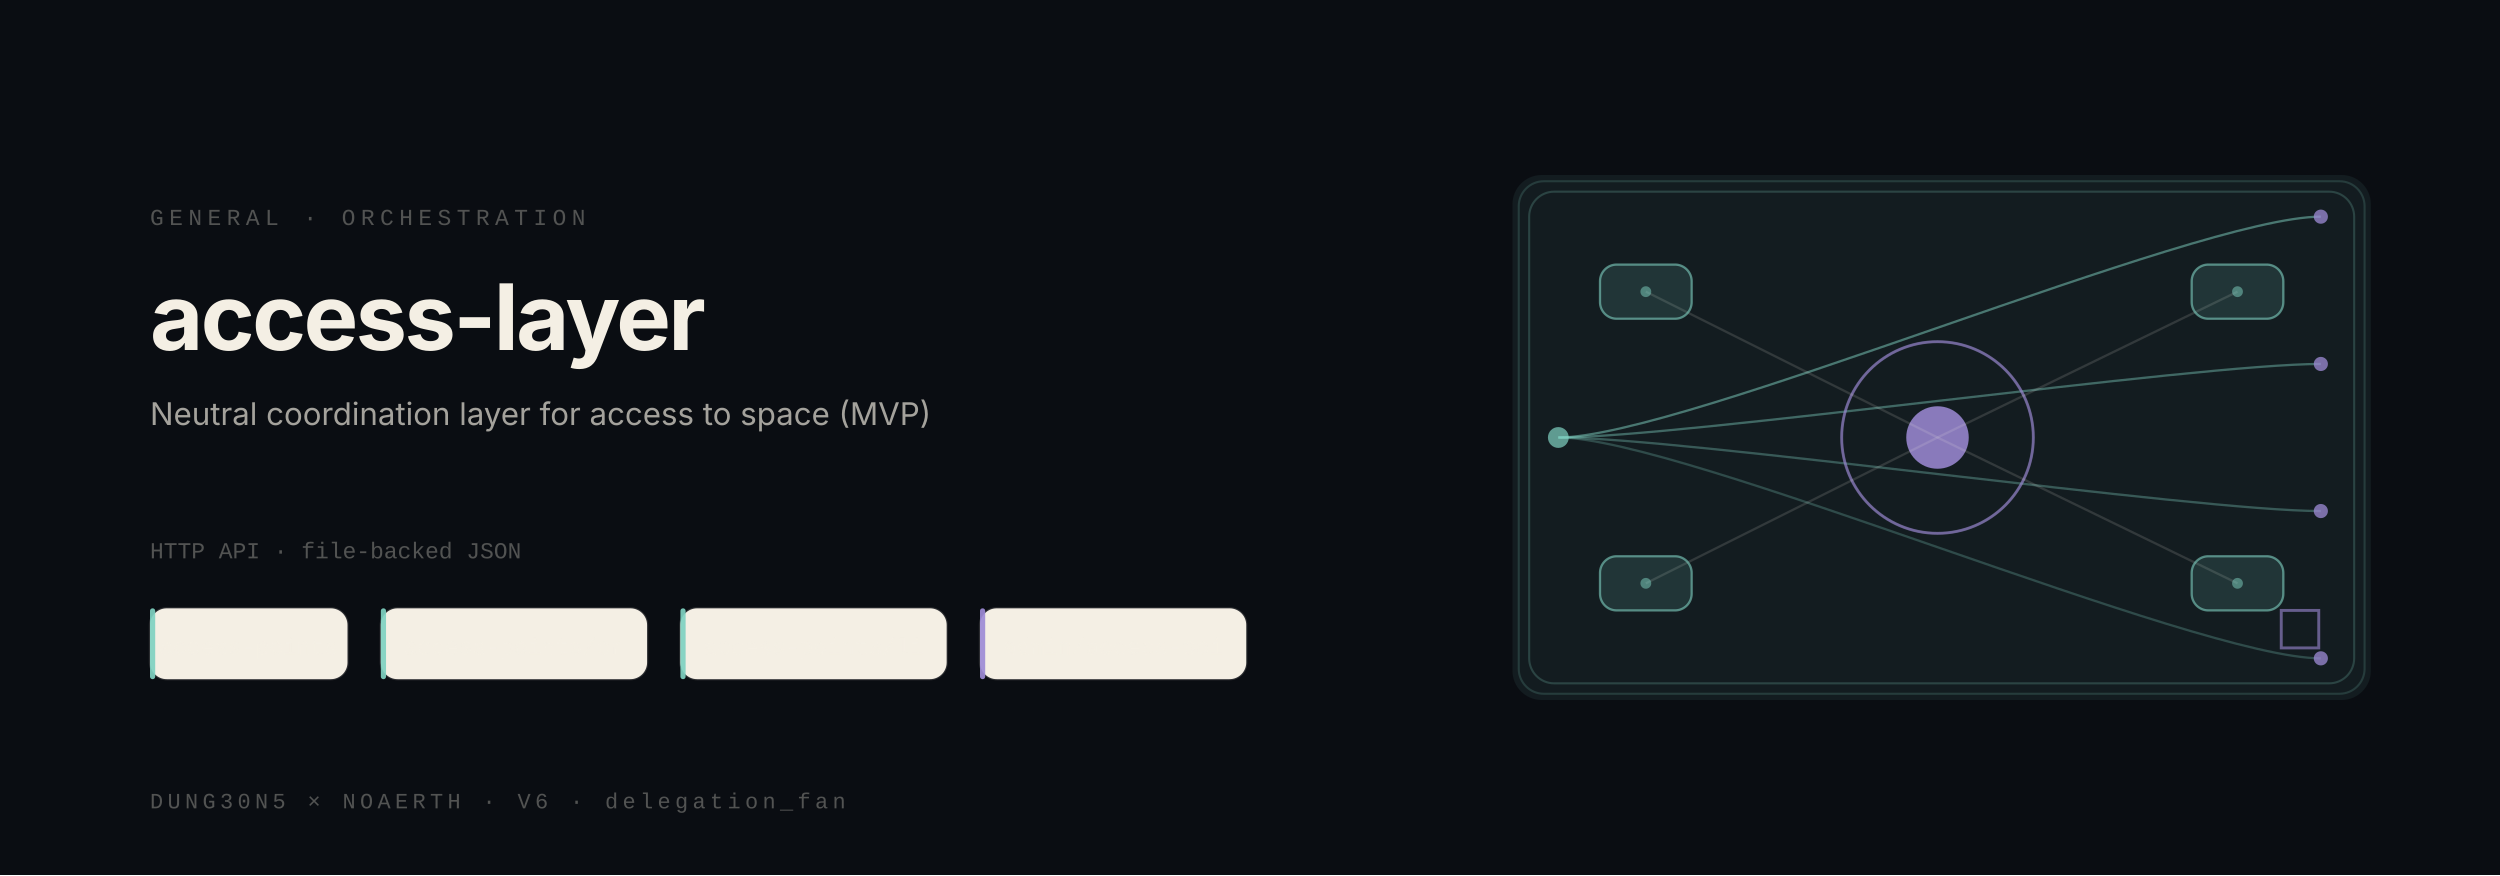
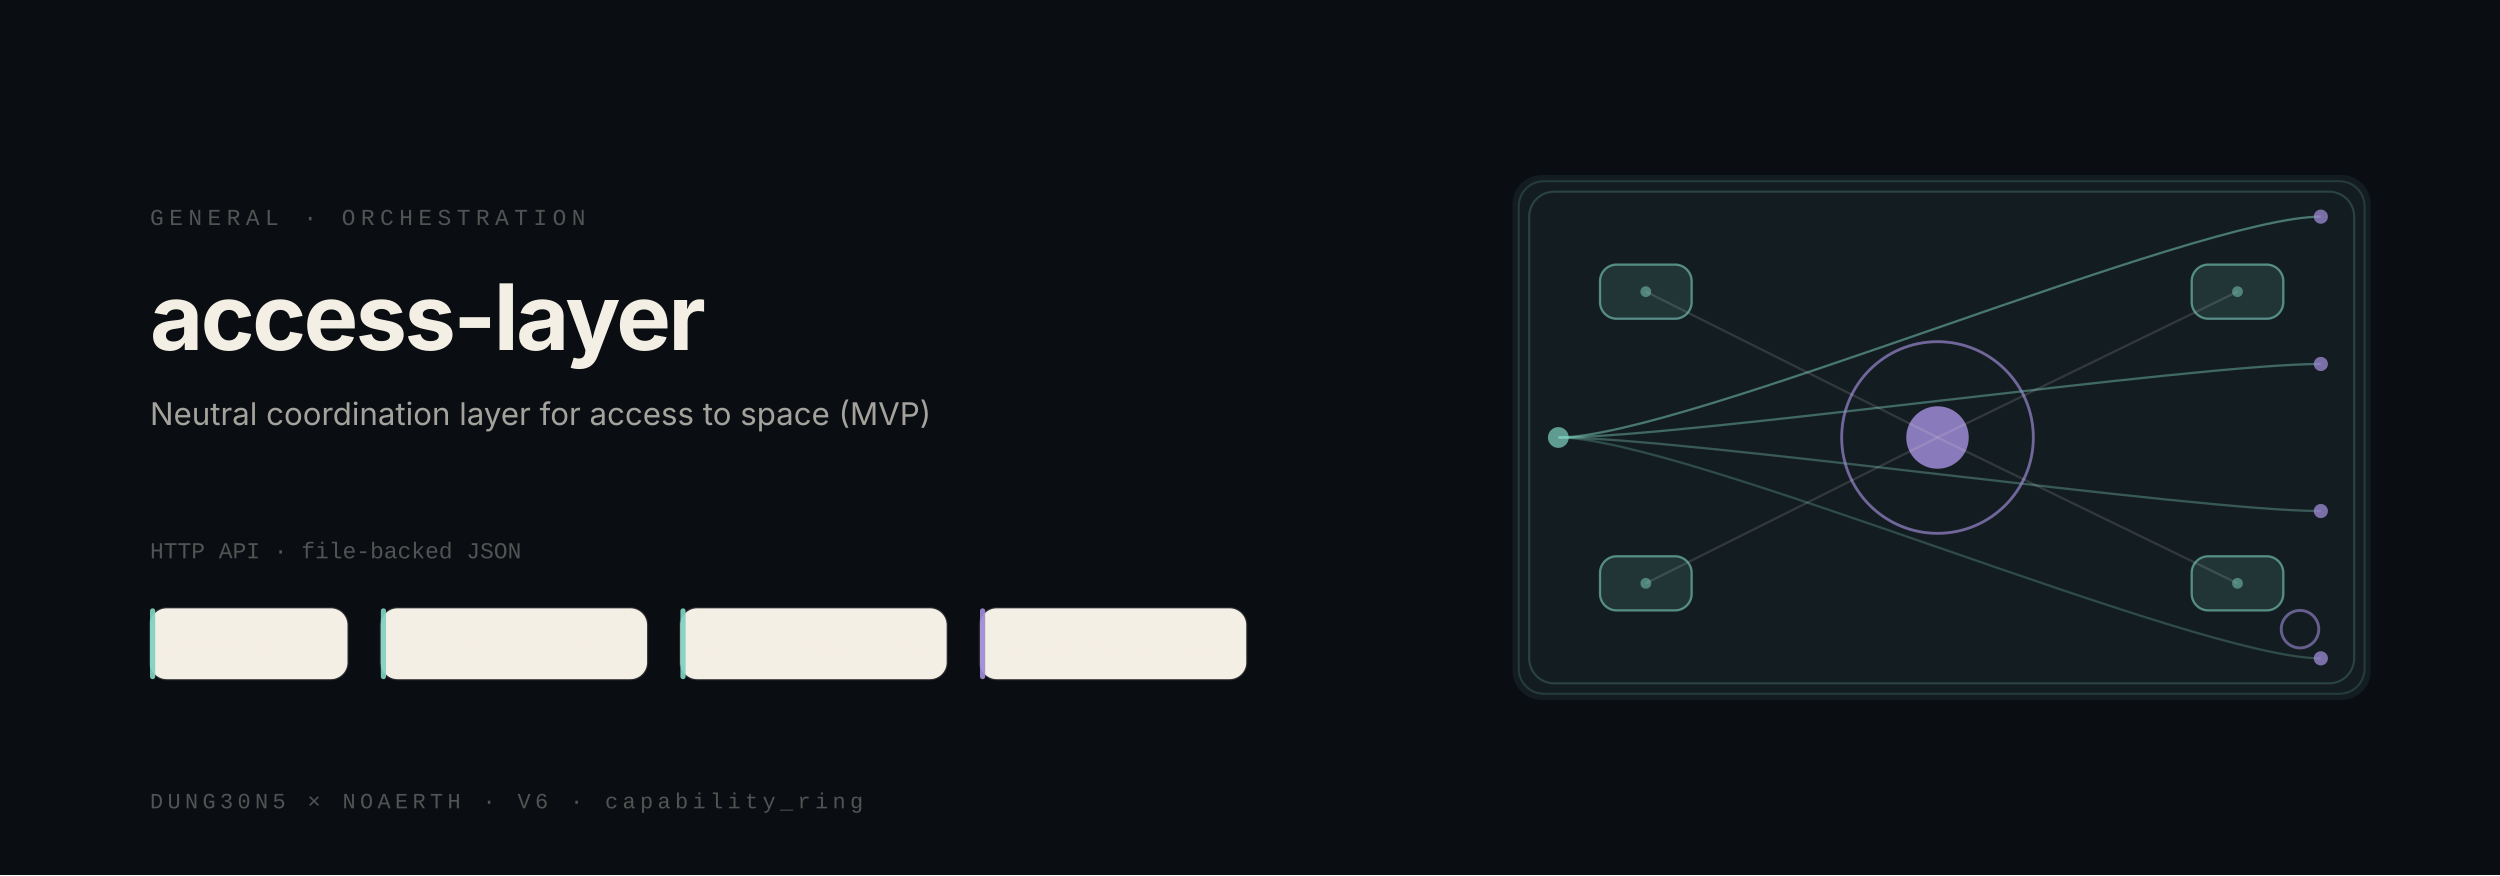
<svg xmlns="http://www.w3.org/2000/svg" viewBox="0 0 1200 420" width="1200" height="420" role="img" aria-label="access-layer: nodes advertise, a coordinator selects, work converges">
  <rect width="1200" height="420" fill="#0a0d12" />
  <text x="72" y="108" font-family="ui-monospace, SFMono-Regular, Menlo, Monaco, Consolas, 'Liberation Mono', monospace" font-size="11" letter-spacing="2.6" fill="#f4efe44f">GENERAL · ORCHESTRATION</text>
  <text x="72" y="168" font-family="-apple-system, BlinkMacSystemFont, 'Segoe UI', Inter, Helvetica, Arial, sans-serif" font-size="44" font-weight="660" letter-spacing="-1.2" fill="#f4efe4">access-layer</text>
  <text x="72" y="204" font-family="-apple-system, BlinkMacSystemFont, 'Segoe UI', Inter, Helvetica, Arial, sans-serif" font-size="15" fill="#f4efe4a8">Neutral coordination layer for access to space (MVP)</text>
  <text x="72" y="268" font-family="ui-monospace, SFMono-Regular, Menlo, Monaco, Consolas, 'Liberation Mono', monospace" font-size="11" fill="#f4efe44f">HTTP API · file-backed JSON</text>
  <rect x="72.0" y="292.0" width="94.8" height="34.0" rx="8" fill="#f4efe4" stroke="#f4efe424" stroke-width="1.1" />
  <rect x="72.0" y="292.0" width="2.5" height="34.0" rx="1.2" fill="#7fd1c1" opacity="0.92" />
  <text x="119.4" y="314" font-family="ui-monospace, SFMono-Regular, Menlo, Monaco, Consolas, 'Liberation Mono', monospace" font-size="11" fill="#f4efe4" fill-opacity="0.82" text-anchor="middle">access-points</text>
  <rect x="182.8" y="292.0" width="127.8" height="34.0" rx="8" fill="#f4efe4" stroke="#f4efe424" stroke-width="1.1" />
  <rect x="182.8" y="292.0" width="2.5" height="34.0" rx="1.2" fill="#7fd1c1" opacity="0.92" />
  <text x="246.7" y="314" font-family="ui-monospace, SFMono-Regular, Menlo, Monaco, Consolas, 'Liberation Mono', monospace" font-size="11" fill="#f4efe4" fill-opacity="0.82" text-anchor="middle">access-points/cr</text>
  <rect x="326.6" y="292.0" width="127.8" height="34.0" rx="8" fill="#f4efe4" stroke="#f4efe424" stroke-width="1.1" />
  <rect x="326.6" y="292.0" width="2.5" height="34.0" rx="1.2" fill="#7fd1c1" opacity="0.92" />
  <text x="390.5" y="314" font-family="ui-monospace, SFMono-Regular, Menlo, Monaco, Consolas, 'Liberation Mono', monospace" font-size="11" fill="#f4efe4" fill-opacity="0.82" text-anchor="middle">access-points/li</text>
  <rect x="470.4" y="292.0" width="127.8" height="34.0" rx="8" fill="#f4efe4" stroke="#f4efe424" stroke-width="1.1" />
  <rect x="470.4" y="292.0" width="2.5" height="34.0" rx="1.2" fill="#9d8bd6" opacity="0.92" />
  <text x="534.3" y="314" font-family="ui-monospace, SFMono-Regular, Menlo, Monaco, Consolas, 'Liberation Mono', monospace" font-size="11" fill="#f4efe4" fill-opacity="0.82" text-anchor="middle">admin/access-poi</text>
  <rect x="726.0" y="84.0" width="412.0" height="252.0" rx="14" fill="#7fd1c1" fill-opacity="0.08" />
  <rect x="729.0" y="87.0" width="406.0" height="246.0" rx="12" fill="none" stroke="#7fd1c1" stroke-width="1" stroke-opacity="0.18" />
  <circle cx="748.0" cy="210.0" r="5" fill="#7fd1c1" opacity="0.7" />
  <path d="M748.0 210.0 C808.0 210.0 1054.0 104.0 1114.0 104.0" fill="none" stroke="#7fd1c1" stroke-width="1.1" opacity="0.50" />
  <circle cx="1114.0" cy="104.0" r="3.4" fill="#9d8bd6" opacity="0.75" />
  <path d="M748.0 210.0 C808.0 210.0 1054.0 174.7 1114.0 174.7" fill="none" stroke="#7fd1c1" stroke-width="1.1" opacity="0.42" />
  <circle cx="1114.0" cy="174.7" r="3.4" fill="#9d8bd6" opacity="0.75" />
  <path d="M748.0 210.0 C808.0 210.0 1054.0 245.3 1114.0 245.3" fill="none" stroke="#7fd1c1" stroke-width="1.1" opacity="0.34" />
  <circle cx="1114.0" cy="245.3" r="3.4" fill="#9d8bd6" opacity="0.75" />
  <path d="M748.0 210.0 C808.0 210.0 1054.0 316.0 1114.0 316.0" fill="none" stroke="#7fd1c1" stroke-width="1.1" opacity="0.26" />
  <circle cx="1114.0" cy="316.0" r="3.4" fill="#9d8bd6" opacity="0.75" />
  <rect x="734.0" y="92.0" width="396.0" height="236.0" rx="12" fill="none" stroke="#7fd1c1" stroke-width="1" stroke-opacity="0.22" />
-   <path d="M1095.0 293.0 h18 v18 h-18 z" fill="none" stroke="#9d8bd6" stroke-width="1.4" opacity="0.6" />
+   <circle cx="1104.0" cy="302.0" r="9" fill="none" stroke="#9d8bd6" stroke-width="1.4" opacity="0.6" />
  <circle cx="930" cy="210" r="46" fill="none" stroke="#9d8bd6" stroke-width="1.4" opacity="0.55" />
  <circle cx="930" cy="210" r="15" fill="#9d8bd6" opacity="0.85" />
  <circle cx="930.0" cy="210.0" r="46.0" fill="none" stroke="#9d8bd6" stroke-width="1.1" opacity="0.28" />
  <line x1="790" y1="140" x2="930" y2="210" stroke="#f4efe424" stroke-width="1.1" />
  <circle cx="790.0" cy="140.0" r="2.6" fill="#7fd1c1" opacity="0.5" />
  <rect x="768" y="127" width="44" height="26" rx="8" fill="#7fd1c1" fill-opacity="0.14" stroke="#7fd1c1" stroke-width="1.1" stroke-opacity="0.6" opacity="1" />
  <line x1="1074" y1="140" x2="930" y2="210" stroke="#f4efe424" stroke-width="1.1" />
  <circle cx="1074.0" cy="140.0" r="2.6" fill="#7fd1c1" opacity="0.5" />
  <rect x="1052" y="127" width="44" height="26" rx="8" fill="#7fd1c1" fill-opacity="0.14" stroke="#7fd1c1" stroke-width="1.1" stroke-opacity="0.6" opacity="1" />
  <line x1="790" y1="280" x2="930" y2="210" stroke="#f4efe424" stroke-width="1.1" />
  <circle cx="790.0" cy="280.0" r="2.6" fill="#7fd1c1" opacity="0.5" />
  <rect x="768" y="267" width="44" height="26" rx="8" fill="#7fd1c1" fill-opacity="0.14" stroke="#7fd1c1" stroke-width="1.1" stroke-opacity="0.6" opacity="1" />
  <line x1="1074" y1="280" x2="930" y2="210" stroke="#f4efe424" stroke-width="1.1" />
  <circle cx="1074.0" cy="280.0" r="2.6" fill="#7fd1c1" opacity="0.5" />
  <rect x="1052" y="267" width="44" height="26" rx="8" fill="#7fd1c1" fill-opacity="0.14" stroke="#7fd1c1" stroke-width="1.1" stroke-opacity="0.6" opacity="1" />
-   <text x="72" y="388" font-family="ui-monospace, SFMono-Regular, Menlo, Monaco, Consolas, 'Liberation Mono', monospace" font-size="10.5" letter-spacing="2.1" fill="#f4efe44f">DUNG30N5 × NOAERTH · V6 · delegation_fan</text>
+   <text x="72" y="388" font-family="ui-monospace, SFMono-Regular, Menlo, Monaco, Consolas, 'Liberation Mono', monospace" font-size="10.5" letter-spacing="2.1" fill="#f4efe44f">DUNG30N5 × NOAERTH · V6 · capability_ring</text>
</svg>
